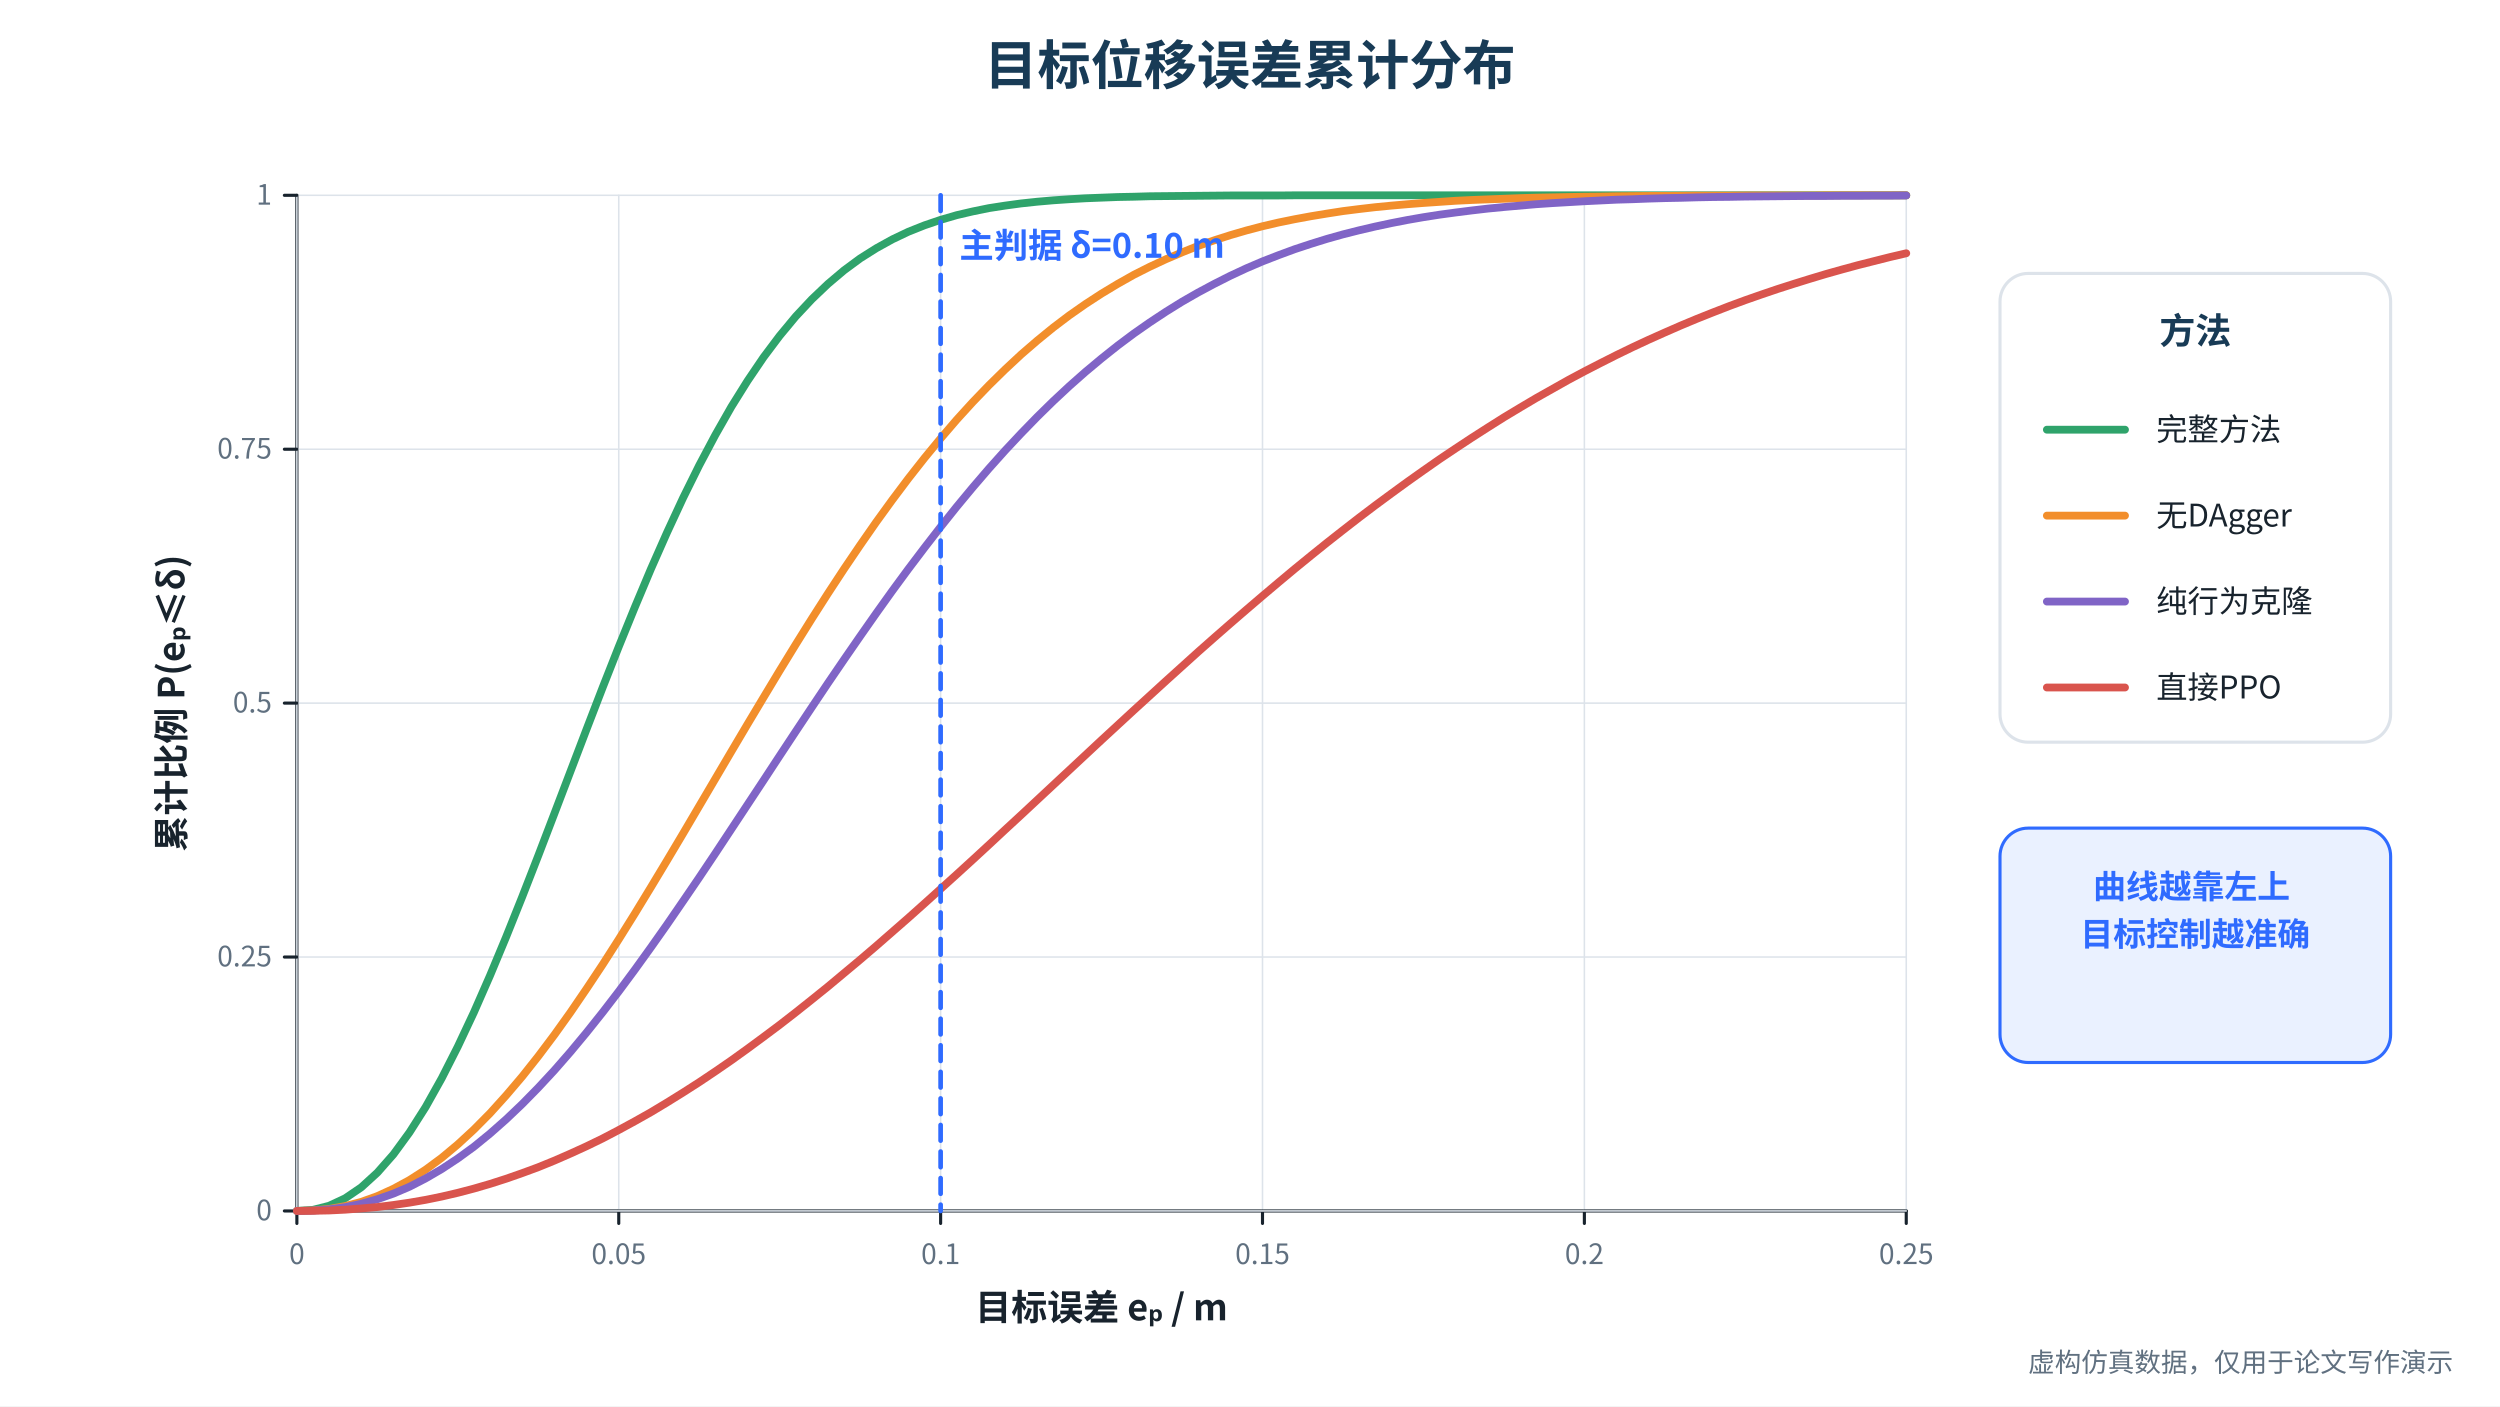
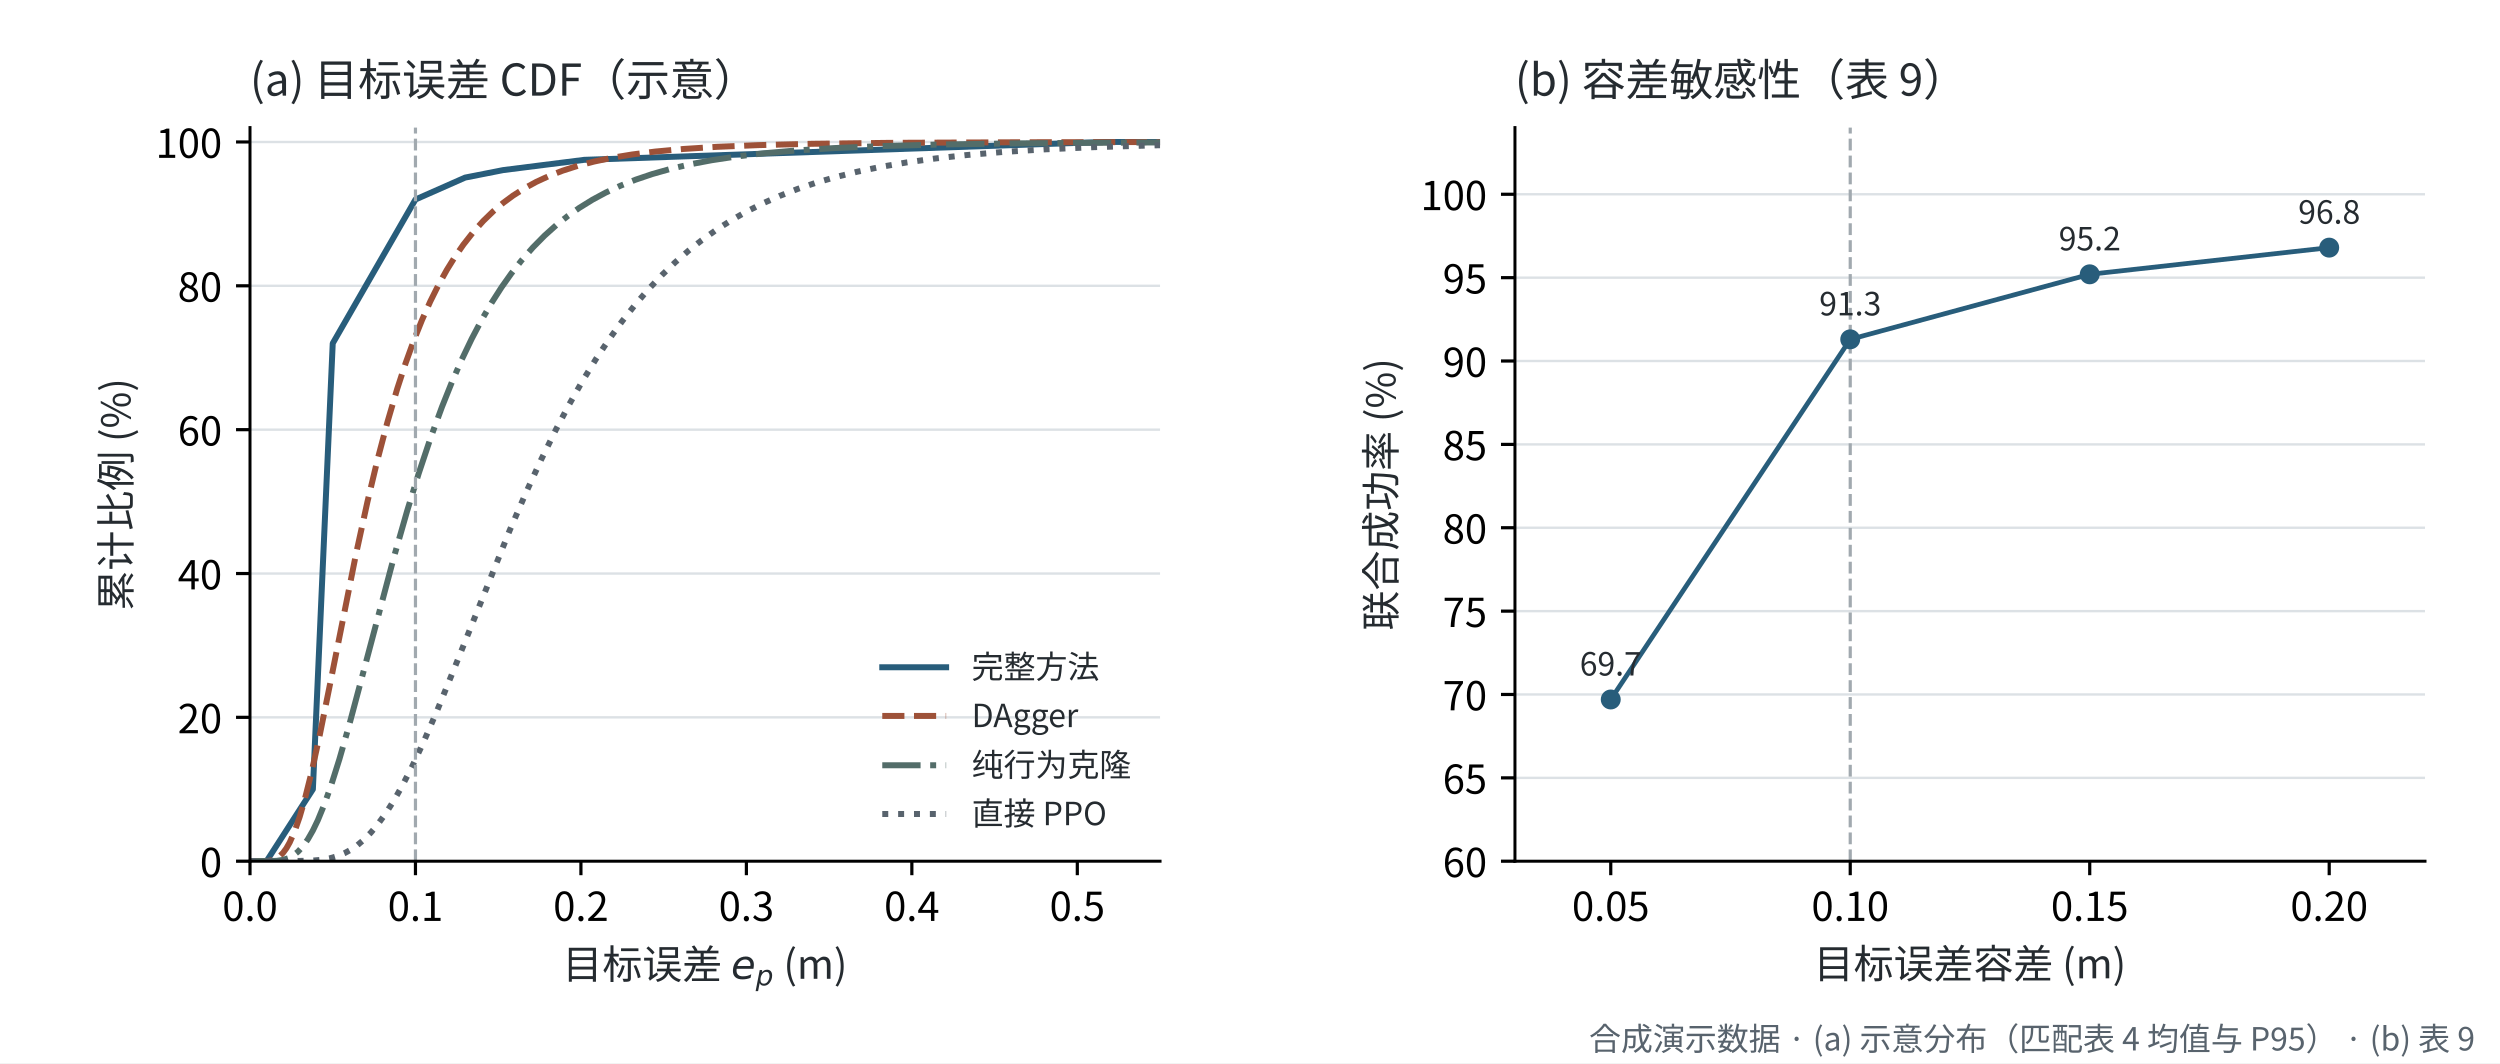
- <svg xmlns="http://www.w3.org/2000/svg" width="1600" height="900" viewBox="0 0 1600 900">
+ <svg xmlns="http://www.w3.org/2000/svg" xmlns:xlink="http://www.w3.org/1999/xlink" width="626.4pt" height="266.4pt" viewBox="0 0 626.4 266.4" version="1.1">
  <defs>
-     <marker id="arrow" markerWidth="12" markerHeight="12" refX="10" refY="6" orient="auto">
-       <path d="M0,0 L12,6 L0,12 z" fill="#183B56" />
-     </marker>
-     <marker id="arrow-blue" markerWidth="12" markerHeight="12" refX="10" refY="6" orient="auto">
-       <path d="M0,0 L12,6 L0,12 z" fill="#2F6BFF" />
-     </marker>
-     <marker id="arrow-green" markerWidth="12" markerHeight="12" refX="10" refY="6" orient="auto">
-       <path d="M0,0 L12,6 L0,12 z" fill="#2FA36B" />
-     </marker>
-     <linearGradient id="bluegrad" x1="0" y1="0" x2="1" y2="0">
-       <stop offset="0" stop-color="#EAF1FF" />
-       <stop offset="1" stop-color="#D9E8FF" />
-     </linearGradient>
-     <linearGradient id="heat" x1="0" y1="1" x2="0" y2="0">
-       <stop offset="0" stop-color="#EDF2F7" />
-       <stop offset="0.35" stop-color="#A9D7D0" />
-       <stop offset="0.7" stop-color="#42A88F" />
-       <stop offset="1" stop-color="#136C64" />
-     </linearGradient>
+     <style type="text/css">*{stroke-linejoin: round; stroke-linecap: butt}</style>
  </defs>
-   <rect width="1600" height="900" fill="white" />
-   <text x="800.0" y="54" fill="#183B56" font-family="Noto Sans CJK SC, sans-serif" font-size="34" font-weight="700" font-style="normal" text-anchor="middle">目标位移误差累计分布</text>
-   <line x1="190" y1="775" x2="1220" y2="775" stroke="#18232D" stroke-width="2" stroke-linecap="round" />
-   <line x1="190" y1="125" x2="190" y2="775" stroke="#18232D" stroke-width="2" stroke-linecap="round" />
-   <line x1="190.0" y1="125" x2="190.0" y2="775" stroke="#DDE3EA" stroke-width="1" stroke-linecap="round" />
-   <line x1="190.0" y1="775" x2="190.0" y2="783" stroke="#18232D" stroke-width="2" stroke-linecap="round" />
-   <text x="190.0" y="809" fill="#607080" font-family="Noto Sans CJK SC, sans-serif" font-size="18" font-weight="400" font-style="normal" text-anchor="middle">0</text>
-   <line x1="396.0" y1="125" x2="396.0" y2="775" stroke="#DDE3EA" stroke-width="1" stroke-linecap="round" />
-   <line x1="396.0" y1="775" x2="396.0" y2="783" stroke="#18232D" stroke-width="2" stroke-linecap="round" />
-   <text x="396.0" y="809" fill="#607080" font-family="Noto Sans CJK SC, sans-serif" font-size="18" font-weight="400" font-style="normal" text-anchor="middle">0.05</text>
-   <line x1="602.0" y1="125" x2="602.0" y2="775" stroke="#DDE3EA" stroke-width="1" stroke-linecap="round" />
-   <line x1="602.0" y1="775" x2="602.0" y2="783" stroke="#18232D" stroke-width="2" stroke-linecap="round" />
-   <text x="602.0" y="809" fill="#607080" font-family="Noto Sans CJK SC, sans-serif" font-size="18" font-weight="400" font-style="normal" text-anchor="middle">0.1</text>
-   <line x1="808.0" y1="125" x2="808.0" y2="775" stroke="#DDE3EA" stroke-width="1" stroke-linecap="round" />
-   <line x1="808.0" y1="775" x2="808.0" y2="783" stroke="#18232D" stroke-width="2" stroke-linecap="round" />
-   <text x="808.0" y="809" fill="#607080" font-family="Noto Sans CJK SC, sans-serif" font-size="18" font-weight="400" font-style="normal" text-anchor="middle">0.15</text>
-   <line x1="1014.0" y1="125" x2="1014.0" y2="775" stroke="#DDE3EA" stroke-width="1" stroke-linecap="round" />
-   <line x1="1014.0" y1="775" x2="1014.0" y2="783" stroke="#18232D" stroke-width="2" stroke-linecap="round" />
-   <text x="1014.0" y="809" fill="#607080" font-family="Noto Sans CJK SC, sans-serif" font-size="18" font-weight="400" font-style="normal" text-anchor="middle">0.2</text>
-   <line x1="1220.0" y1="125" x2="1220.0" y2="775" stroke="#DDE3EA" stroke-width="1" stroke-linecap="round" />
-   <line x1="1220.0" y1="775" x2="1220.0" y2="783" stroke="#18232D" stroke-width="2" stroke-linecap="round" />
-   <text x="1220.0" y="809" fill="#607080" font-family="Noto Sans CJK SC, sans-serif" font-size="18" font-weight="400" font-style="normal" text-anchor="middle">0.25</text>
-   <line x1="190" y1="775.0" x2="1220" y2="775.0" stroke="#DDE3EA" stroke-width="1" stroke-linecap="round" />
-   <line x1="182" y1="775.0" x2="190" y2="775.0" stroke="#18232D" stroke-width="2" stroke-linecap="round" />
-   <text x="174" y="781.0" fill="#607080" font-family="Noto Sans CJK SC, sans-serif" font-size="18" font-weight="400" font-style="normal" text-anchor="end">0</text>
-   <line x1="190" y1="612.5" x2="1220" y2="612.5" stroke="#DDE3EA" stroke-width="1" stroke-linecap="round" />
-   <line x1="182" y1="612.5" x2="190" y2="612.5" stroke="#18232D" stroke-width="2" stroke-linecap="round" />
-   <text x="174" y="618.5" fill="#607080" font-family="Noto Sans CJK SC, sans-serif" font-size="18" font-weight="400" font-style="normal" text-anchor="end">0.25</text>
-   <line x1="190" y1="450.0" x2="1220" y2="450.0" stroke="#DDE3EA" stroke-width="1" stroke-linecap="round" />
-   <line x1="182" y1="450.0" x2="190" y2="450.0" stroke="#18232D" stroke-width="2" stroke-linecap="round" />
-   <text x="174" y="456.0" fill="#607080" font-family="Noto Sans CJK SC, sans-serif" font-size="18" font-weight="400" font-style="normal" text-anchor="end">0.5</text>
-   <line x1="190" y1="287.5" x2="1220" y2="287.5" stroke="#DDE3EA" stroke-width="1" stroke-linecap="round" />
-   <line x1="182" y1="287.5" x2="190" y2="287.5" stroke="#18232D" stroke-width="2" stroke-linecap="round" />
-   <text x="174" y="293.5" fill="#607080" font-family="Noto Sans CJK SC, sans-serif" font-size="18" font-weight="400" font-style="normal" text-anchor="end">0.75</text>
-   <line x1="190" y1="125.0" x2="1220" y2="125.0" stroke="#DDE3EA" stroke-width="1" stroke-linecap="round" />
-   <line x1="182" y1="125.0" x2="190" y2="125.0" stroke="#18232D" stroke-width="2" stroke-linecap="round" />
-   <text x="174" y="131.0" fill="#607080" font-family="Noto Sans CJK SC, sans-serif" font-size="18" font-weight="400" font-style="normal" text-anchor="end">1</text>
-   <text x="705.0" y="845" fill="#18232D" font-family="Noto Sans CJK SC, sans-serif" font-size="23" font-weight="600" font-style="normal" text-anchor="middle">目标误差 eₚ / m</text>
-   <text x="118" y="450.0" transform="rotate(-90 118 450.0)" fill="#18232D" font-family="Noto Sans CJK SC, sans-serif" font-size="23" font-weight="600" text-anchor="middle">累计比例 P(eₚ≤δ)</text>
-   <path d="M 190.0 775.0 L 200.3 774.3 L 210.6 771.7 L 220.9 766.9 L 231.2 759.9 L 241.5 750.5 L 251.8 738.8 L 262.1 724.7 L 272.4 708.5 L 282.7 690.1 L 293.0 669.8 L 303.3 647.9 L 313.6 624.4 L 323.9 599.7 L 334.2 574.0 L 344.5 547.6 L 354.8 520.7 L 365.1 493.7 L 375.4 466.7 L 385.7 440.0 L 396.0 413.9 L 406.3 388.6 L 416.6 364.1 L 426.9 340.8 L 437.2 318.6 L 447.5 297.8 L 457.8 278.4 L 468.1 260.3 L 478.4 243.8 L 488.7 228.6 L 499.0 214.9 L 509.3 202.5 L 519.6 191.5 L 529.9 181.7 L 540.2 173.0 L 550.5 165.4 L 560.8 158.9 L 571.1 153.2 L 581.4 148.3 L 591.7 144.2 L 602.0 140.7 L 612.3 137.7 L 622.6 135.3 L 632.9 133.2 L 643.2 131.6 L 653.5 130.2 L 663.8 129.1 L 674.1 128.2 L 684.4 127.5 L 694.7 126.9 L 705.0 126.5 L 715.3 126.1 L 725.6 125.9 L 735.9 125.6 L 746.2 125.5 L 756.5 125.4 L 766.8 125.3 L 777.1 125.2 L 787.4 125.1 L 797.7 125.1 L 808.0 125.1 L 818.3 125.1 L 828.6 125.0 L 838.9 125.0 L 849.2 125.0 L 859.5 125.0 L 869.8 125.0 L 880.1 125.0 L 890.4 125.0 L 900.7 125.0 L 911.0 125.0 L 921.3 125.0 L 931.6 125.0 L 941.9 125.0 L 952.2 125.0 L 962.5 125.0 L 972.8 125.0 L 983.1 125.0 L 993.4 125.0 L 1003.7 125.0 L 1014.0 125.0 L 1024.3 125.0 L 1034.6 125.0 L 1044.9 125.0 L 1055.2 125.0 L 1065.5 125.0 L 1075.8 125.0 L 1086.1 125.0 L 1096.4 125.0 L 1106.7 125.0 L 1117.0 125.0 L 1127.3 125.0 L 1137.6 125.0 L 1147.9 125.0 L 1158.2 125.0 L 1168.5 125.0 L 1178.8 125.0 L 1189.1 125.0 L 1199.4 125.0 L 1209.7 125.0 L 1220.0 125.0" fill="none" stroke="#2FA36B" stroke-width="5" stroke-linecap="round" stroke-linejoin="round" opacity="1.0" />
-   <path d="M 190.0 775.0 L 200.3 774.7 L 210.6 773.7 L 220.9 771.9 L 231.2 769.2 L 241.5 765.5 L 251.8 760.8 L 262.1 755.2 L 272.4 748.6 L 282.7 741.0 L 293.0 732.4 L 303.3 722.9 L 313.6 712.5 L 323.9 701.1 L 334.2 689.0 L 344.5 676.0 L 354.8 662.3 L 365.1 647.9 L 375.4 632.8 L 385.7 617.3 L 396.0 601.2 L 406.3 584.7 L 416.6 567.8 L 426.9 550.7 L 437.2 533.4 L 447.5 515.9 L 457.8 498.4 L 468.1 480.9 L 478.4 463.5 L 488.7 446.3 L 499.0 429.2 L 509.3 412.4 L 519.6 395.9 L 529.9 379.8 L 540.2 364.1 L 550.5 348.9 L 560.8 334.1 L 571.1 319.9 L 581.4 306.2 L 591.7 293.1 L 602.0 280.6 L 612.3 268.6 L 622.6 257.3 L 632.9 246.6 L 643.2 236.5 L 653.5 226.9 L 663.8 218.0 L 674.1 209.6 L 684.4 201.8 L 694.7 194.6 L 705.0 187.9 L 715.3 181.7 L 725.6 175.9 L 735.9 170.7 L 746.2 165.9 L 756.5 161.5 L 766.8 157.4 L 777.1 153.8 L 787.4 150.5 L 797.7 147.5 L 808.0 144.8 L 818.3 142.4 L 828.6 140.3 L 838.9 138.4 L 849.2 136.7 L 859.5 135.1 L 869.8 133.8 L 880.1 132.6 L 890.4 131.6 L 900.7 130.7 L 911.0 129.9 L 921.3 129.2 L 931.6 128.5 L 941.9 128.0 L 952.2 127.6 L 962.5 127.2 L 972.8 126.8 L 983.1 126.5 L 993.4 126.3 L 1003.7 126.1 L 1014.0 125.9 L 1024.3 125.8 L 1034.6 125.6 L 1044.9 125.5 L 1055.2 125.4 L 1065.5 125.4 L 1075.8 125.3 L 1086.1 125.2 L 1096.4 125.2 L 1106.7 125.2 L 1117.0 125.1 L 1127.3 125.1 L 1137.6 125.1 L 1147.9 125.1 L 1158.2 125.1 L 1168.5 125.0 L 1178.8 125.0 L 1189.1 125.0 L 1199.4 125.0 L 1209.7 125.0 L 1220.0 125.0" fill="none" stroke="#F28E2B" stroke-width="5" stroke-linecap="round" stroke-linejoin="round" opacity="1.0" />
-   <path d="M 190.0 775.0 L 200.3 774.8 L 210.6 774.0 L 220.9 772.6 L 231.2 770.4 L 241.5 767.5 L 251.8 763.9 L 262.1 759.5 L 272.4 754.2 L 282.7 748.2 L 293.0 741.4 L 303.3 733.9 L 313.6 725.5 L 323.9 716.4 L 334.2 706.6 L 344.5 696.1 L 354.8 685.0 L 365.1 673.2 L 375.4 660.8 L 385.7 647.9 L 396.0 634.5 L 406.3 620.6 L 416.6 606.3 L 426.9 591.7 L 437.2 576.7 L 447.5 561.6 L 457.8 546.2 L 468.1 530.6 L 478.4 515.0 L 488.7 499.4 L 499.0 483.7 L 509.3 468.1 L 519.6 452.6 L 529.9 437.2 L 540.2 422.1 L 550.5 407.2 L 560.8 392.5 L 571.1 378.1 L 581.4 364.1 L 591.7 350.5 L 602.0 337.2 L 612.3 324.3 L 622.6 311.9 L 632.9 299.9 L 643.2 288.4 L 653.5 277.4 L 663.8 266.8 L 674.1 256.7 L 684.4 247.1 L 694.7 238.0 L 705.0 229.4 L 715.3 221.2 L 725.6 213.5 L 735.9 206.3 L 746.2 199.5 L 756.5 193.1 L 766.8 187.2 L 777.1 181.7 L 787.4 176.5 L 797.7 171.7 L 808.0 167.3 L 818.3 163.3 L 828.6 159.5 L 838.9 156.1 L 849.2 152.9 L 859.5 150.0 L 869.8 147.4 L 880.1 145.0 L 890.4 142.8 L 900.7 140.8 L 911.0 139.0 L 921.3 137.4 L 931.6 136.0 L 941.9 134.7 L 952.2 133.5 L 962.5 132.5 L 972.8 131.6 L 983.1 130.7 L 993.4 130.0 L 1003.7 129.4 L 1014.0 128.8 L 1024.3 128.3 L 1034.6 127.8 L 1044.9 127.5 L 1055.2 127.1 L 1065.5 126.8 L 1075.8 126.6 L 1086.1 126.3 L 1096.4 126.1 L 1106.7 126.0 L 1117.0 125.8 L 1127.3 125.7 L 1137.6 125.6 L 1147.9 125.5 L 1158.2 125.4 L 1168.5 125.4 L 1178.8 125.3 L 1189.1 125.3 L 1199.4 125.2 L 1209.7 125.2 L 1220.0 125.1" fill="none" stroke="#8064C6" stroke-width="5" stroke-linecap="round" stroke-linejoin="round" opacity="1.0" />
-   <path d="M 190.0 775.0 L 200.3 774.9 L 210.6 774.7 L 220.9 774.2 L 231.2 773.4 L 241.5 772.5 L 251.8 771.2 L 262.1 769.7 L 272.4 767.9 L 282.7 765.8 L 293.0 763.4 L 303.3 760.7 L 313.6 757.7 L 323.9 754.4 L 334.2 750.8 L 344.5 747.0 L 354.8 742.8 L 365.1 738.3 L 375.4 733.6 L 385.7 728.6 L 396.0 723.2 L 406.3 717.6 L 416.6 711.8 L 426.9 705.6 L 437.2 699.2 L 447.5 692.6 L 457.8 685.7 L 468.1 678.6 L 478.4 671.2 L 488.7 663.6 L 499.0 655.9 L 509.3 647.9 L 519.6 639.7 L 529.9 631.4 L 540.2 622.8 L 550.5 614.2 L 560.8 605.4 L 571.1 596.4 L 581.4 587.4 L 591.7 578.2 L 602.0 568.9 L 612.3 559.6 L 622.6 550.2 L 632.9 540.7 L 643.2 531.1 L 653.5 521.6 L 663.8 512.0 L 674.1 502.4 L 684.4 492.8 L 694.7 483.2 L 705.0 473.6 L 715.3 464.1 L 725.6 454.6 L 735.9 445.2 L 746.2 435.8 L 756.5 426.5 L 766.8 417.2 L 777.1 408.1 L 787.4 399.1 L 797.7 390.2 L 808.0 381.4 L 818.3 372.7 L 828.6 364.1 L 838.9 355.7 L 849.2 347.4 L 859.5 339.3 L 869.8 331.3 L 880.1 323.5 L 890.4 315.9 L 900.7 308.4 L 911.0 301.1 L 921.3 293.9 L 931.6 287.0 L 941.9 280.2 L 952.2 273.6 L 962.5 267.1 L 972.8 260.9 L 983.1 254.8 L 993.4 249.0 L 1003.7 243.2 L 1014.0 237.7 L 1024.3 232.4 L 1034.6 227.2 L 1044.9 222.2 L 1055.2 217.4 L 1065.5 212.8 L 1075.8 208.3 L 1086.1 204.0 L 1096.4 199.9 L 1106.7 195.9 L 1117.0 192.1 L 1127.3 188.5 L 1137.6 185.0 L 1147.9 181.7 L 1158.2 178.5 L 1168.5 175.4 L 1178.8 172.5 L 1189.1 169.7 L 1199.4 167.1 L 1209.7 164.5 L 1220.0 162.1" fill="none" stroke="#D9544D" stroke-width="5" stroke-linecap="round" stroke-linejoin="round" opacity="1.0" />
-   <line x1="602.0" y1="125" x2="602.0" y2="775" stroke="#2F6BFF" stroke-width="3" stroke-linecap="round" stroke-dasharray="10 7" />
-   <text x="614.0" y="165" fill="#2F6BFF" font-family="Noto Sans CJK SC, sans-serif" font-size="22" font-weight="700" font-style="normal" text-anchor="start">主判据 δ=0.10 m</text>
-   <rect x="1280" y="175" width="250" height="300" rx="18" fill="#FFFFFF" fill-opacity="1.0" stroke="#DDE3EA" stroke-width="2" />
-   <text x="1405" y="220" fill="#183B56" font-family="Noto Sans CJK SC, sans-serif" font-size="23" font-weight="700" font-style="normal" text-anchor="middle">方法</text>
-   <line x1="1310" y1="275" x2="1360" y2="275" stroke="#2FA36B" stroke-width="5" stroke-linecap="round" />
-   <text x="1380" y="282" fill="#18232D" font-family="Noto Sans CJK SC, sans-serif" font-size="20" font-weight="400" font-style="normal" text-anchor="start">完整方法</text>
-   <line x1="1310" y1="330" x2="1360" y2="330" stroke="#F28E2B" stroke-width="5" stroke-linecap="round" />
-   <text x="1380" y="337" fill="#18232D" font-family="Noto Sans CJK SC, sans-serif" font-size="20" font-weight="400" font-style="normal" text-anchor="start">无DAgger</text>
-   <line x1="1310" y1="385" x2="1360" y2="385" stroke="#8064C6" stroke-width="5" stroke-linecap="round" />
-   <text x="1380" y="392" fill="#18232D" font-family="Noto Sans CJK SC, sans-serif" font-size="20" font-weight="400" font-style="normal" text-anchor="start">纯行为克隆</text>
-   <line x1="1310" y1="440" x2="1360" y2="440" stroke="#D9544D" stroke-width="5" stroke-linecap="round" />
-   <text x="1380" y="447" fill="#18232D" font-family="Noto Sans CJK SC, sans-serif" font-size="20" font-weight="400" font-style="normal" text-anchor="start">直接PPO</text>
-   <rect x="1280" y="530" width="250" height="150" rx="18" fill="#EAF1FF" fill-opacity="1.0" stroke="#2F6BFF" stroke-width="2" />
-   <text x="1405" y="575" fill="#2F6BFF" font-family="Noto Sans CJK SC, sans-serif" font-size="21" font-weight="700" text-anchor="middle">
-     <tspan x="1405" dy="0">曲线越靠左上</tspan>
-     <tspan x="1405" dy="30.45">目标控制越准确</tspan>
-   </text>
-   <text x="1570" y="878" fill="#607080" font-family="Noto Sans CJK SC, sans-serif" font-size="17" font-weight="400" font-style="normal" text-anchor="end">虚构仿真数据，仅用于论文写作演示</text>
+   <g id="figure_1">
+     <g id="patch_1">
+       <path d="M 0 266.4 L 626.4 266.4 L 626.4 0 L 0 0 z " style="fill: #ffffff" />
+     </g>
+     <g id="axes_1">
+       <g id="patch_2">
+         <path d="M 62.64 215.784 L 290.66 215.784 L 290.66 31.968 L 62.64 31.968 z " style="fill: #ffffff" />
+       </g>
+       <g id="matplotlib.axis_1">
+         <g id="xtick_1">
+           <g id="line2d_1">
+             <defs>
+               <path id="m6a881ca971" d="M 0 0 L 0 3.5 " style="stroke: #000000; stroke-width: 0.8" />
+             </defs>
+             <g>
+               <use xlink:href="#m6a881ca971" x="62.64" y="215.784" style="stroke: #000000; stroke-width: 0.8" />
+             </g>
+           </g>
+           <g id="text_1">
+             <text style="font-size: 10px; font-family: 'Noto Sans CJK JP', 'DejaVu Sans'; text-anchor: middle" x="62.64" y="230.743" transform="rotate(-0 62.64 230.7434)">0.0</text>
+           </g>
+         </g>
+         <g id="xtick_2">
+           <g id="line2d_2">
+             <g>
+               <use xlink:href="#m6a881ca971" x="104.098" y="215.784" style="stroke: #000000; stroke-width: 0.8" />
+             </g>
+           </g>
+           <g id="text_2">
+             <text style="font-size: 10px; font-family: 'Noto Sans CJK JP', 'DejaVu Sans'; text-anchor: middle" x="104.098" y="230.743" transform="rotate(-0 104.0982 230.7434)">0.1</text>
+           </g>
+         </g>
+         <g id="xtick_3">
+           <g id="line2d_3">
+             <g>
+               <use xlink:href="#m6a881ca971" x="145.556" y="215.784" style="stroke: #000000; stroke-width: 0.8" />
+             </g>
+           </g>
+           <g id="text_3">
+             <text style="font-size: 10px; font-family: 'Noto Sans CJK JP', 'DejaVu Sans'; text-anchor: middle" x="145.556" y="230.743" transform="rotate(-0 145.5564 230.7434)">0.2</text>
+           </g>
+         </g>
+         <g id="xtick_4">
+           <g id="line2d_4">
+             <g>
+               <use xlink:href="#m6a881ca971" x="187.015" y="215.784" style="stroke: #000000; stroke-width: 0.8" />
+             </g>
+           </g>
+           <g id="text_4">
+             <text style="font-size: 10px; font-family: 'Noto Sans CJK JP', 'DejaVu Sans'; text-anchor: middle" x="187.015" y="230.743" transform="rotate(-0 187.0146 230.7434)">0.3</text>
+           </g>
+         </g>
+         <g id="xtick_5">
+           <g id="line2d_5">
+             <g>
+               <use xlink:href="#m6a881ca971" x="228.473" y="215.784" style="stroke: #000000; stroke-width: 0.8" />
+             </g>
+           </g>
+           <g id="text_5">
+             <text style="font-size: 10px; font-family: 'Noto Sans CJK JP', 'DejaVu Sans'; text-anchor: middle" x="228.473" y="230.743" transform="rotate(-0 228.4728 230.7434)">0.4</text>
+           </g>
+         </g>
+         <g id="xtick_6">
+           <g id="line2d_6">
+             <g>
+               <use xlink:href="#m6a881ca971" x="269.931" y="215.784" style="stroke: #000000; stroke-width: 0.8" />
+             </g>
+           </g>
+           <g id="text_6">
+             <text style="font-size: 10px; font-family: 'Noto Sans CJK JP', 'DejaVu Sans'; text-anchor: middle" x="269.931" y="230.743" transform="rotate(-0 269.931 230.7434)">0.5</text>
+           </g>
+         </g>
+         <g id="text_7">
+           <g style="fill: #252b30" transform="translate(140.95 245.534)">
+             <text>
+               <tspan x="0" y="-0.281" style="font-size: 10px; font-family: 'Noto Sans CJK JP'; fill: #252b30">目</tspan>
+               <tspan x="10" y="-0.281" style="font-size: 10px; font-family: 'Noto Sans CJK JP'; fill: #252b30">标</tspan>
+               <tspan x="20" y="-0.281" style="font-size: 10px; font-family: 'Noto Sans CJK JP'; fill: #252b30">误</tspan>
+               <tspan x="30" y="-0.281" style="font-size: 10px; font-family: 'Noto Sans CJK JP'; fill: #252b30">差</tspan>
+               <tspan x="40" y="-0.281" style="font-size: 10px; font-family: 'Noto Sans CJK JP'; fill: #252b30"> </tspan>
+               <tspan x="53.109" y="-0.281" style="font-size: 10px; font-family: 'Noto Sans CJK JP'; fill: #252b30"> </tspan>
+               <tspan x="55.349" y="-0.281" style="font-size: 10px; font-family: 'Noto Sans CJK JP'; fill: #252b30">(</tspan>
+               <tspan x="58.729" y="-0.281" style="font-size: 10px; font-family: 'Noto Sans CJK JP'; fill: #252b30">m</tspan>
+               <tspan x="67.989" y="-0.281" style="font-size: 10px; font-family: 'Noto Sans CJK JP'; fill: #252b30">)</tspan>
+               <tspan x="42.24" y="-0.281" style="font-style: oblique; font-size: 10px; font-family: 'DejaVu Sans'; fill: #252b30">e</tspan>
+               <tspan x="48.392" y="1.359" style="font-style: oblique; font-size: 7px; font-family: 'DejaVu Sans'; fill: #252b30">p</tspan>
+             </text>
+           </g>
+         </g>
+       </g>
+       <g id="matplotlib.axis_2">
+         <g id="ytick_1">
+           <g id="line2d_7">
+             <path d="M 62.64 215.784 L 290.66 215.784 " clip-path="url(#p898a82badb)" style="fill: none; stroke: #dce1e5; stroke-width: 0.6; stroke-linecap: square" />
+           </g>
+           <g id="line2d_8">
+             <defs>
+               <path id="m86d811d133" d="M 0 0 L -3.5 0 " style="stroke: #000000; stroke-width: 0.8" />
+             </defs>
+             <g>
+               <use xlink:href="#m86d811d133" x="62.64" y="215.784" style="stroke: #000000; stroke-width: 0.8" />
+             </g>
+           </g>
+           <g id="text_8">
+             <text style="font-size: 10px; font-family: 'Noto Sans CJK JP', 'DejaVu Sans'; text-anchor: end" x="55.64" y="219.764" transform="rotate(-0 55.64 219.7637)">0</text>
+           </g>
+         </g>
+         <g id="ytick_2">
+           <g id="line2d_9">
+             <path d="M 62.64 179.742 L 290.66 179.742 " clip-path="url(#p898a82badb)" style="fill: none; stroke: #dce1e5; stroke-width: 0.6; stroke-linecap: square" />
+           </g>
+           <g id="line2d_10">
+             <g>
+               <use xlink:href="#m86d811d133" x="62.64" y="179.742" style="stroke: #000000; stroke-width: 0.8" />
+             </g>
+           </g>
+           <g id="text_9">
+             <text style="font-size: 10px; font-family: 'Noto Sans CJK JP', 'DejaVu Sans'; text-anchor: end" x="55.64" y="183.721" transform="rotate(-0 55.64 183.7213)">20</text>
+           </g>
+         </g>
+         <g id="ytick_3">
+           <g id="line2d_11">
+             <path d="M 62.64 143.699 L 290.66 143.699 " clip-path="url(#p898a82badb)" style="fill: none; stroke: #dce1e5; stroke-width: 0.6; stroke-linecap: square" />
+           </g>
+           <g id="line2d_12">
+             <g>
+               <use xlink:href="#m86d811d133" x="62.64" y="143.699" style="stroke: #000000; stroke-width: 0.8" />
+             </g>
+           </g>
+           <g id="text_10">
+             <text style="font-size: 10px; font-family: 'Noto Sans CJK JP', 'DejaVu Sans'; text-anchor: end" x="55.64" y="147.679" transform="rotate(-0 55.64 147.679)">40</text>
+           </g>
+         </g>
+         <g id="ytick_4">
+           <g id="line2d_13">
+             <path d="M 62.64 107.657 L 290.66 107.657 " clip-path="url(#p898a82badb)" style="fill: none; stroke: #dce1e5; stroke-width: 0.6; stroke-linecap: square" />
+           </g>
+           <g id="line2d_14">
+             <g>
+               <use xlink:href="#m86d811d133" x="62.64" y="107.657" style="stroke: #000000; stroke-width: 0.8" />
+             </g>
+           </g>
+           <g id="text_11">
+             <text style="font-size: 10px; font-family: 'Noto Sans CJK JP', 'DejaVu Sans'; text-anchor: end" x="55.64" y="111.637" transform="rotate(-0 55.64 111.6366)">60</text>
+           </g>
+         </g>
+         <g id="ytick_5">
+           <g id="line2d_15">
+             <path d="M 62.64 71.615 L 290.66 71.615 " clip-path="url(#p898a82badb)" style="fill: none; stroke: #dce1e5; stroke-width: 0.6; stroke-linecap: square" />
+           </g>
+           <g id="line2d_16">
+             <g>
+               <use xlink:href="#m86d811d133" x="62.64" y="71.615" style="stroke: #000000; stroke-width: 0.8" />
+             </g>
+           </g>
+           <g id="text_12">
+             <text style="font-size: 10px; font-family: 'Noto Sans CJK JP', 'DejaVu Sans'; text-anchor: end" x="55.64" y="75.594" transform="rotate(-0 55.64 75.59428)">80</text>
+           </g>
+         </g>
+         <g id="ytick_6">
+           <g id="line2d_17">
+             <path d="M 62.64 35.572 L 290.66 35.572 " clip-path="url(#p898a82badb)" style="fill: none; stroke: #dce1e5; stroke-width: 0.6; stroke-linecap: square" />
+           </g>
+           <g id="line2d_18">
+             <g>
+               <use xlink:href="#m86d811d133" x="62.64" y="35.572" style="stroke: #000000; stroke-width: 0.8" />
+             </g>
+           </g>
+           <g id="text_13">
+             <text style="font-size: 10px; font-family: 'Noto Sans CJK JP', 'DejaVu Sans'; text-anchor: end" x="55.64" y="39.552" transform="rotate(-0 55.64 39.55192)">100</text>
+           </g>
+         </g>
+         <g id="text_14">
+           <text style="font-size: 10px; font-family: 'Noto Sans CJK JP', 'DejaVu Sans'; text-anchor: middle; fill: #252b30" x="32.699" y="123.876" transform="rotate(-90 32.69938 123.876)">累计比例 (%)</text>
+         </g>
+       </g>
+       <g id="line2d_19">
+         <path d="M 62.64 215.784 L 66.786 215.784 L 78.394 197.763 L 83.369 86.032 L 104.098 49.989 L 116.536 44.497 L 126.071 42.619 L 146.386 40.048 L 276.564 35.572 L 290.66 35.572 L 290.66 35.572 " clip-path="url(#p898a82badb)" style="fill: none; stroke: #285d7b; stroke-width: 1.5; stroke-linecap: square" />
+       </g>
+       <g id="line2d_20">
+         <path d="M 62.64 215.784 L 67.2 215.708 L 68.444 215.454 L 69.273 215.094 L 70.102 214.519 L 70.932 213.68 L 71.761 212.541 L 72.59 211.079 L 73.834 208.257 L 75.077 204.694 L 76.321 200.443 L 77.98 193.856 L 80.052 184.487 L 82.955 170.121 L 89.173 138.966 L 92.075 125.687 L 94.563 115.285 L 97.05 105.852 L 99.538 97.385 L 101.611 91.041 L 103.684 85.305 L 105.757 80.136 L 107.829 75.492 L 109.902 71.326 L 111.975 67.595 L 114.048 64.258 L 116.121 61.275 L 118.609 58.113 L 121.096 55.353 L 123.584 52.943 L 126.071 50.84 L 128.559 49.004 L 131.461 47.153 L 134.363 45.571 L 137.679 44.04 L 140.996 42.758 L 144.727 41.559 L 148.873 40.474 L 153.433 39.52 L 158.408 38.703 L 164.213 37.973 L 171.26 37.325 L 179.552 36.795 L 189.917 36.364 L 203.598 36.028 L 223.083 35.789 L 255.421 35.642 L 290.66 35.595 L 290.66 35.595 " clip-path="url(#p898a82badb)" style="fill: none; stroke-dasharray: 5.55,2.4; stroke-dashoffset: 0; stroke: #9d5138; stroke-width: 1.5" />
+       </g>
+       <g id="line2d_21">
+         <path d="M 62.64 215.784 L 69.273 215.701 L 70.932 215.451 L 72.175 215.05 L 73.419 214.385 L 74.663 213.396 L 75.907 212.034 L 77.15 210.271 L 78.394 208.096 L 79.638 205.515 L 81.296 201.473 L 82.955 196.814 L 85.027 190.262 L 87.515 181.593 L 91.246 167.634 L 98.709 139.55 L 102.025 127.982 L 104.927 118.575 L 107.829 109.898 L 110.732 101.969 L 113.219 95.761 L 115.706 90.075 L 118.194 84.887 L 120.681 80.165 L 123.169 75.879 L 125.656 71.996 L 128.144 68.482 L 130.631 65.307 L 133.534 61.99 L 136.436 59.05 L 139.338 56.444 L 142.24 54.135 L 145.142 52.091 L 148.458 50.039 L 151.775 48.252 L 155.506 46.516 L 159.238 45.03 L 163.383 43.625 L 167.944 42.332 L 172.919 41.17 L 178.308 40.148 L 184.527 39.211 L 191.575 38.391 L 199.452 37.704 L 208.987 37.103 L 220.596 36.607 L 235.521 36.209 L 255.421 35.914 L 285.271 35.714 L 290.66 35.694 L 290.66 35.694 " clip-path="url(#p898a82badb)" style="fill: none; stroke-dasharray: 9.6,2.4,1.5,2.4; stroke-dashoffset: 0; stroke: #536d69; stroke-width: 1.5" />
+       </g>
+       <g id="line2d_22">
+         <path d="M 62.64 215.784 L 77.565 215.691 L 80.467 215.446 L 82.54 215.081 L 84.613 214.483 L 86.271 213.794 L 87.93 212.886 L 89.588 211.735 L 91.246 210.321 L 92.904 208.633 L 94.563 206.667 L 96.636 203.819 L 98.709 200.553 L 100.782 196.894 L 103.269 192.037 L 106.171 185.818 L 109.488 178.141 L 114.048 166.934 L 127.729 132.835 L 131.875 123.255 L 135.606 115.139 L 139.338 107.55 L 142.654 101.266 L 145.971 95.421 L 149.288 90.009 L 152.604 85.019 L 155.921 80.433 L 159.238 76.232 L 162.554 72.393 L 165.871 68.894 L 169.188 65.709 L 172.504 62.816 L 175.821 60.191 L 179.552 57.532 L 183.283 55.155 L 187.015 53.034 L 191.16 50.943 L 195.306 49.104 L 199.867 47.336 L 204.427 45.801 L 209.402 44.358 L 214.792 43.027 L 220.596 41.824 L 227.229 40.691 L 234.277 39.717 L 242.154 38.853 L 251.275 38.081 L 261.639 37.429 L 274.077 36.874 L 289.416 36.419 L 290.66 36.39 L 290.66 36.39 " clip-path="url(#p898a82badb)" style="fill: none; stroke-dasharray: 1.5,2.475; stroke-dashoffset: 0; stroke: #58636d; stroke-width: 1.5" />
+       </g>
+       <g id="line2d_23">
+         <path d="M 104.098 215.784 L 104.098 31.968 " clip-path="url(#p898a82badb)" style="fill: none; stroke-dasharray: 2.96,1.28; stroke-dashoffset: 0; stroke: #a1a9af; stroke-width: 0.8" />
+       </g>
+       <g id="patch_3">
+         <path d="M 62.64 215.784 L 62.64 31.968 " style="fill: none; stroke: #000000; stroke-width: 0.75; stroke-linejoin: miter; stroke-linecap: square" />
+       </g>
+       <g id="patch_4">
+         <path d="M 62.64 215.784 L 290.66 215.784 " style="fill: none; stroke: #000000; stroke-width: 0.75; stroke-linejoin: miter; stroke-linecap: square" />
+       </g>
+       <g id="text_15">
+         <text style="font-size: 11px; font-family: 'Noto Sans CJK JP', 'DejaVu Sans'; text-anchor: start; fill: #252b30" x="62.64" y="23.968" transform="rotate(-0 62.64 23.968)">(a) 目标误差 CDF（示意）</text>
+       </g>
+       <g id="legend_1">
+         <g id="line2d_24">
+           <path d="M 221.06 167.184 L 229.06 167.184 L 237.06 167.184 " style="fill: none; stroke: #285d7b; stroke-width: 1.5; stroke-linecap: square" />
+         </g>
+         <g id="text_16">
+           <text style="font-size: 8px; font-family: 'Noto Sans CJK JP', 'DejaVu Sans'; text-anchor: start; fill: #252b30" x="243.46" y="169.984" transform="rotate(-0 243.4601 169.984)">完整方法</text>
+         </g>
+         <g id="line2d_25">
+           <path d="M 221.06 179.384 L 229.06 179.384 L 237.06 179.384 " style="fill: none; stroke-dasharray: 5.55,2.4; stroke-dashoffset: 0; stroke: #9d5138; stroke-width: 1.5" />
+         </g>
+         <g id="text_17">
+           <text style="font-size: 8px; font-family: 'Noto Sans CJK JP', 'DejaVu Sans'; text-anchor: start; fill: #252b30" x="243.46" y="182.184" transform="rotate(-0 243.4601 182.184)">DAgger</text>
+         </g>
+         <g id="line2d_26">
+           <path d="M 221.06 191.751 L 229.06 191.751 L 237.06 191.751 " style="fill: none; stroke-dasharray: 9.6,2.4,1.5,2.4; stroke-dashoffset: 0; stroke: #536d69; stroke-width: 1.5" />
+         </g>
+         <g id="text_18">
+           <text style="font-size: 8px; font-family: 'Noto Sans CJK JP', 'DejaVu Sans'; text-anchor: start; fill: #252b30" x="243.46" y="194.552" transform="rotate(-0 243.4601 194.5515)">纯行为克隆</text>
+         </g>
+         <g id="line2d_27">
+           <path d="M 221.06 203.952 L 229.06 203.952 L 237.06 203.952 " style="fill: none; stroke-dasharray: 1.5,2.475; stroke-dashoffset: 0; stroke: #58636d; stroke-width: 1.5" />
+         </g>
+         <g id="text_19">
+           <text style="font-size: 8px; font-family: 'Noto Sans CJK JP', 'DejaVu Sans'; text-anchor: start; fill: #252b30" x="243.46" y="206.751" transform="rotate(-0 243.4601 206.7515)">直接 PPO</text>
+         </g>
+       </g>
+     </g>
+     <g id="axes_2">
+       <g id="patch_5">
+         <path d="M 379.588 215.784 L 607.608 215.784 L 607.608 31.968 L 379.588 31.968 z " style="fill: #ffffff" />
+       </g>
+       <g id="matplotlib.axis_3">
+         <g id="xtick_7">
+           <g id="line2d_28">
+             <g>
+               <use xlink:href="#m6a881ca971" x="403.59" y="215.784" style="stroke: #000000; stroke-width: 0.8" />
+             </g>
+           </g>
+           <g id="text_20">
+             <text style="font-size: 10px; font-family: 'Noto Sans CJK JP', 'DejaVu Sans'; text-anchor: middle" x="403.59" y="230.743" transform="rotate(-0 403.59 230.7434)">0.05</text>
+           </g>
+         </g>
+         <g id="xtick_8">
+           <g id="line2d_29">
+             <g>
+               <use xlink:href="#m6a881ca971" x="463.595" y="215.784" style="stroke: #000000; stroke-width: 0.8" />
+             </g>
+           </g>
+           <g id="text_21">
+             <text style="font-size: 10px; font-family: 'Noto Sans CJK JP', 'DejaVu Sans'; text-anchor: middle" x="463.595" y="230.743" transform="rotate(-0 463.5953 230.7434)">0.10</text>
+           </g>
+         </g>
+         <g id="xtick_9">
+           <g id="line2d_30">
+             <g>
+               <use xlink:href="#m6a881ca971" x="523.601" y="215.784" style="stroke: #000000; stroke-width: 0.8" />
+             </g>
+           </g>
+           <g id="text_22">
+             <text style="font-size: 10px; font-family: 'Noto Sans CJK JP', 'DejaVu Sans'; text-anchor: middle" x="523.601" y="230.743" transform="rotate(-0 523.6006 230.7434)">0.15</text>
+           </g>
+         </g>
+         <g id="xtick_10">
+           <g id="line2d_31">
+             <g>
+               <use xlink:href="#m6a881ca971" x="583.606" y="215.784" style="stroke: #000000; stroke-width: 0.8" />
+             </g>
+           </g>
+           <g id="text_23">
+             <text style="font-size: 10px; font-family: 'Noto Sans CJK JP', 'DejaVu Sans'; text-anchor: middle" x="583.606" y="230.743" transform="rotate(-0 583.6059 230.7434)">0.20</text>
+           </g>
+         </g>
+         <g id="text_24">
+           <text style="font-size: 10px; font-family: 'Noto Sans CJK JP', 'DejaVu Sans'; text-anchor: middle; fill: #252b30" x="493.598" y="245.123" transform="rotate(-0 493.598 245.1231)">目标误差容差 (m)</text>
+         </g>
+       </g>
+       <g id="matplotlib.axis_4">
+         <g id="ytick_7">
+           <g id="line2d_32">
+             <path d="M 379.588 215.784 L 607.608 215.784 " clip-path="url(#p1c039fc4c1)" style="fill: none; stroke: #dce1e5; stroke-width: 0.6; stroke-linecap: square" />
+           </g>
+           <g id="line2d_33">
+             <g>
+               <use xlink:href="#m86d811d133" x="379.588" y="215.784" style="stroke: #000000; stroke-width: 0.8" />
+             </g>
+           </g>
+           <g id="text_25">
+             <text style="font-size: 10px; font-family: 'Noto Sans CJK JP', 'DejaVu Sans'; text-anchor: end" x="372.588" y="219.764" transform="rotate(-0 372.5879 219.7637)">60</text>
+           </g>
+         </g>
+         <g id="ytick_8">
+           <g id="line2d_34">
+             <path d="M 379.588 194.896 L 607.608 194.896 " clip-path="url(#p1c039fc4c1)" style="fill: none; stroke: #dce1e5; stroke-width: 0.6; stroke-linecap: square" />
+           </g>
+           <g id="line2d_35">
+             <g>
+               <use xlink:href="#m86d811d133" x="379.588" y="194.896" style="stroke: #000000; stroke-width: 0.8" />
+             </g>
+           </g>
+           <g id="text_26">
+             <text style="font-size: 10px; font-family: 'Noto Sans CJK JP', 'DejaVu Sans'; text-anchor: end" x="372.588" y="198.876" transform="rotate(-0 372.5879 198.8755)">65</text>
+           </g>
+         </g>
+         <g id="ytick_9">
+           <g id="line2d_36">
+             <path d="M 379.588 174.008 L 607.608 174.008 " clip-path="url(#p1c039fc4c1)" style="fill: none; stroke: #dce1e5; stroke-width: 0.6; stroke-linecap: square" />
+           </g>
+           <g id="line2d_37">
+             <g>
+               <use xlink:href="#m86d811d133" x="379.588" y="174.008" style="stroke: #000000; stroke-width: 0.8" />
+             </g>
+           </g>
+           <g id="text_27">
+             <text style="font-size: 10px; font-family: 'Noto Sans CJK JP', 'DejaVu Sans'; text-anchor: end" x="372.588" y="177.987" transform="rotate(-0 372.5879 177.9873)">70</text>
+           </g>
+         </g>
+         <g id="ytick_10">
+           <g id="line2d_38">
+             <path d="M 379.588 153.119 L 607.608 153.119 " clip-path="url(#p1c039fc4c1)" style="fill: none; stroke: #dce1e5; stroke-width: 0.6; stroke-linecap: square" />
+           </g>
+           <g id="line2d_39">
+             <g>
+               <use xlink:href="#m86d811d133" x="379.588" y="153.119" style="stroke: #000000; stroke-width: 0.8" />
+             </g>
+           </g>
+           <g id="text_28">
+             <text style="font-size: 10px; font-family: 'Noto Sans CJK JP', 'DejaVu Sans'; text-anchor: end" x="372.588" y="157.099" transform="rotate(-0 372.5879 157.0991)">75</text>
+           </g>
+         </g>
+         <g id="ytick_11">
+           <g id="line2d_40">
+             <path d="M 379.588 132.231 L 607.608 132.231 " clip-path="url(#p1c039fc4c1)" style="fill: none; stroke: #dce1e5; stroke-width: 0.6; stroke-linecap: square" />
+           </g>
+           <g id="line2d_41">
+             <g>
+               <use xlink:href="#m86d811d133" x="379.588" y="132.231" style="stroke: #000000; stroke-width: 0.8" />
+             </g>
+           </g>
+           <g id="text_29">
+             <text style="font-size: 10px; font-family: 'Noto Sans CJK JP', 'DejaVu Sans'; text-anchor: end" x="372.588" y="136.211" transform="rotate(-0 372.5879 136.211)">80</text>
+           </g>
+         </g>
+         <g id="ytick_12">
+           <g id="line2d_42">
+             <path d="M 379.588 111.343 L 607.608 111.343 " clip-path="url(#p1c039fc4c1)" style="fill: none; stroke: #dce1e5; stroke-width: 0.6; stroke-linecap: square" />
+           </g>
+           <g id="line2d_43">
+             <g>
+               <use xlink:href="#m86d811d133" x="379.588" y="111.343" style="stroke: #000000; stroke-width: 0.8" />
+             </g>
+           </g>
+           <g id="text_30">
+             <text style="font-size: 10px; font-family: 'Noto Sans CJK JP', 'DejaVu Sans'; text-anchor: end" x="372.588" y="115.323" transform="rotate(-0 372.5879 115.3228)">85</text>
+           </g>
+         </g>
+         <g id="ytick_13">
+           <g id="line2d_44">
+             <path d="M 379.588 90.455 L 607.608 90.455 " clip-path="url(#p1c039fc4c1)" style="fill: none; stroke: #dce1e5; stroke-width: 0.6; stroke-linecap: square" />
+           </g>
+           <g id="line2d_45">
+             <g>
+               <use xlink:href="#m86d811d133" x="379.588" y="90.455" style="stroke: #000000; stroke-width: 0.8" />
+             </g>
+           </g>
+           <g id="text_31">
+             <text style="font-size: 10px; font-family: 'Noto Sans CJK JP', 'DejaVu Sans'; text-anchor: end" x="372.588" y="94.435" transform="rotate(-0 372.5879 94.4346)">90</text>
+           </g>
+         </g>
+         <g id="ytick_14">
+           <g id="line2d_46">
+             <path d="M 379.588 69.567 L 607.608 69.567 " clip-path="url(#p1c039fc4c1)" style="fill: none; stroke: #dce1e5; stroke-width: 0.6; stroke-linecap: square" />
+           </g>
+           <g id="line2d_47">
+             <g>
+               <use xlink:href="#m86d811d133" x="379.588" y="69.567" style="stroke: #000000; stroke-width: 0.8" />
+             </g>
+           </g>
+           <g id="text_32">
+             <text style="font-size: 10px; font-family: 'Noto Sans CJK JP', 'DejaVu Sans'; text-anchor: end" x="372.588" y="73.546" transform="rotate(-0 372.5879 73.54641)">95</text>
+           </g>
+         </g>
+         <g id="ytick_15">
+           <g id="line2d_48">
+             <path d="M 379.588 48.679 L 607.608 48.679 " clip-path="url(#p1c039fc4c1)" style="fill: none; stroke: #dce1e5; stroke-width: 0.6; stroke-linecap: square" />
+           </g>
+           <g id="line2d_49">
+             <g>
+               <use xlink:href="#m86d811d133" x="379.588" y="48.679" style="stroke: #000000; stroke-width: 0.8" />
+             </g>
+           </g>
+           <g id="text_33">
+             <text style="font-size: 10px; font-family: 'Noto Sans CJK JP', 'DejaVu Sans'; text-anchor: end" x="372.588" y="52.658" transform="rotate(-0 372.5879 52.65823)">100</text>
+           </g>
+         </g>
+         <g id="text_34">
+           <text style="font-size: 10px; font-family: 'Noto Sans CJK JP', 'DejaVu Sans'; text-anchor: middle; fill: #252b30" x="349.647" y="123.876" transform="rotate(-90 349.6473 123.876)">联合成功率 (%)</text>
+         </g>
+       </g>
+       <g id="line2d_50">
+         <path d="M 463.595 215.784 L 463.595 31.968 " clip-path="url(#p1c039fc4c1)" style="fill: none; stroke-dasharray: 2.96,1.28; stroke-dashoffset: 0; stroke: #a1a9af; stroke-width: 0.8" />
+       </g>
+       <g id="line2d_51">
+         <path d="M 403.59 175.261 L 463.595 85.024 L 523.601 68.731 L 583.606 62.047 " clip-path="url(#p1c039fc4c1)" style="fill: none; stroke: #285d7b; stroke-width: 1.2; stroke-linecap: square" />
+         <defs>
+           <path id="m4938e4d8eb" d="M 0 2 C 0.53 2 1.039 1.789 1.414 1.414 C 1.789 1.039 2 0.53 2 0 C 2 -0.53 1.789 -1.039 1.414 -1.414 C 1.039 -1.789 0.53 -2 0 -2 C -0.53 -2 -1.039 -1.789 -1.414 -1.414 C -1.789 -1.039 -2 -0.53 -2 0 C -2 0.53 -1.789 1.039 -1.414 1.414 C -1.039 1.789 -0.53 2 0 2 z " style="stroke: #285d7b" />
+         </defs>
+         <g clip-path="url(#p1c039fc4c1)">
+           <use xlink:href="#m4938e4d8eb" x="403.59" y="175.261" style="fill: #285d7b; stroke: #285d7b" />
+           <use xlink:href="#m4938e4d8eb" x="463.595" y="85.024" style="fill: #285d7b; stroke: #285d7b" />
+           <use xlink:href="#m4938e4d8eb" x="523.601" y="68.731" style="fill: #285d7b; stroke: #285d7b" />
+           <use xlink:href="#m4938e4d8eb" x="583.606" y="62.047" style="fill: #285d7b; stroke: #285d7b" />
+         </g>
+       </g>
+       <g id="patch_6">
+         <path d="M 379.588 215.784 L 379.588 31.968 " style="fill: none; stroke: #000000; stroke-width: 0.75; stroke-linejoin: miter; stroke-linecap: square" />
+       </g>
+       <g id="patch_7">
+         <path d="M 379.588 215.784 L 607.608 215.784 " style="fill: none; stroke: #000000; stroke-width: 0.75; stroke-linejoin: miter; stroke-linecap: square" />
+       </g>
+       <g id="text_35">
+         <text style="font-size: 8px; font-family: 'Noto Sans CJK JP', 'DejaVu Sans'; text-anchor: middle; fill: #252b30" x="403.59" y="169.261" transform="rotate(-0 403.59 169.2609)">69.7</text>
+       </g>
+       <g id="text_36">
+         <text style="font-size: 8px; font-family: 'Noto Sans CJK JP', 'DejaVu Sans'; text-anchor: middle; fill: #252b30" x="463.595" y="79.024" transform="rotate(-0 463.5953 79.02398)">91.3</text>
+       </g>
+       <g id="text_37">
+         <text style="font-size: 8px; font-family: 'Noto Sans CJK JP', 'DejaVu Sans'; text-anchor: middle; fill: #252b30" x="523.601" y="62.731" transform="rotate(-0 523.6006 62.7312)">95.2</text>
+       </g>
+       <g id="text_38">
+         <text style="font-size: 8px; font-family: 'Noto Sans CJK JP', 'DejaVu Sans'; text-anchor: middle; fill: #252b30" x="583.606" y="56.047" transform="rotate(-0 583.6059 56.04698)">96.8</text>
+       </g>
+       <g id="text_39">
+         <text style="font-size: 11px; font-family: 'Noto Sans CJK JP', 'DejaVu Sans'; text-anchor: start; fill: #252b30" x="379.588" y="23.968" transform="rotate(-0 379.5879 23.968)">(b) 容差敏感性（表 9）</text>
+       </g>
+     </g>
+     <g id="text_40">
+       <text style="font-size: 8px; font-family: 'Noto Sans CJK JP', 'DejaVu Sans'; text-anchor: end; fill: #58636d" x="620.136" y="263.203" transform="rotate(-0 620.136 263.2032)">合成演示数据 · (a) 示意分布（匹配表 4 均值与 P95） · (b) 表 9</text>
+     </g>
+   </g>
+   <defs>
+     <clipPath id="p898a82badb">
+       <rect x="62.64" y="31.968" width="228.02" height="183.816" />
+     </clipPath>
+     <clipPath id="p1c039fc4c1">
+       <rect x="379.588" y="31.968" width="228.02" height="183.816" />
+     </clipPath>
+   </defs>
</svg>
